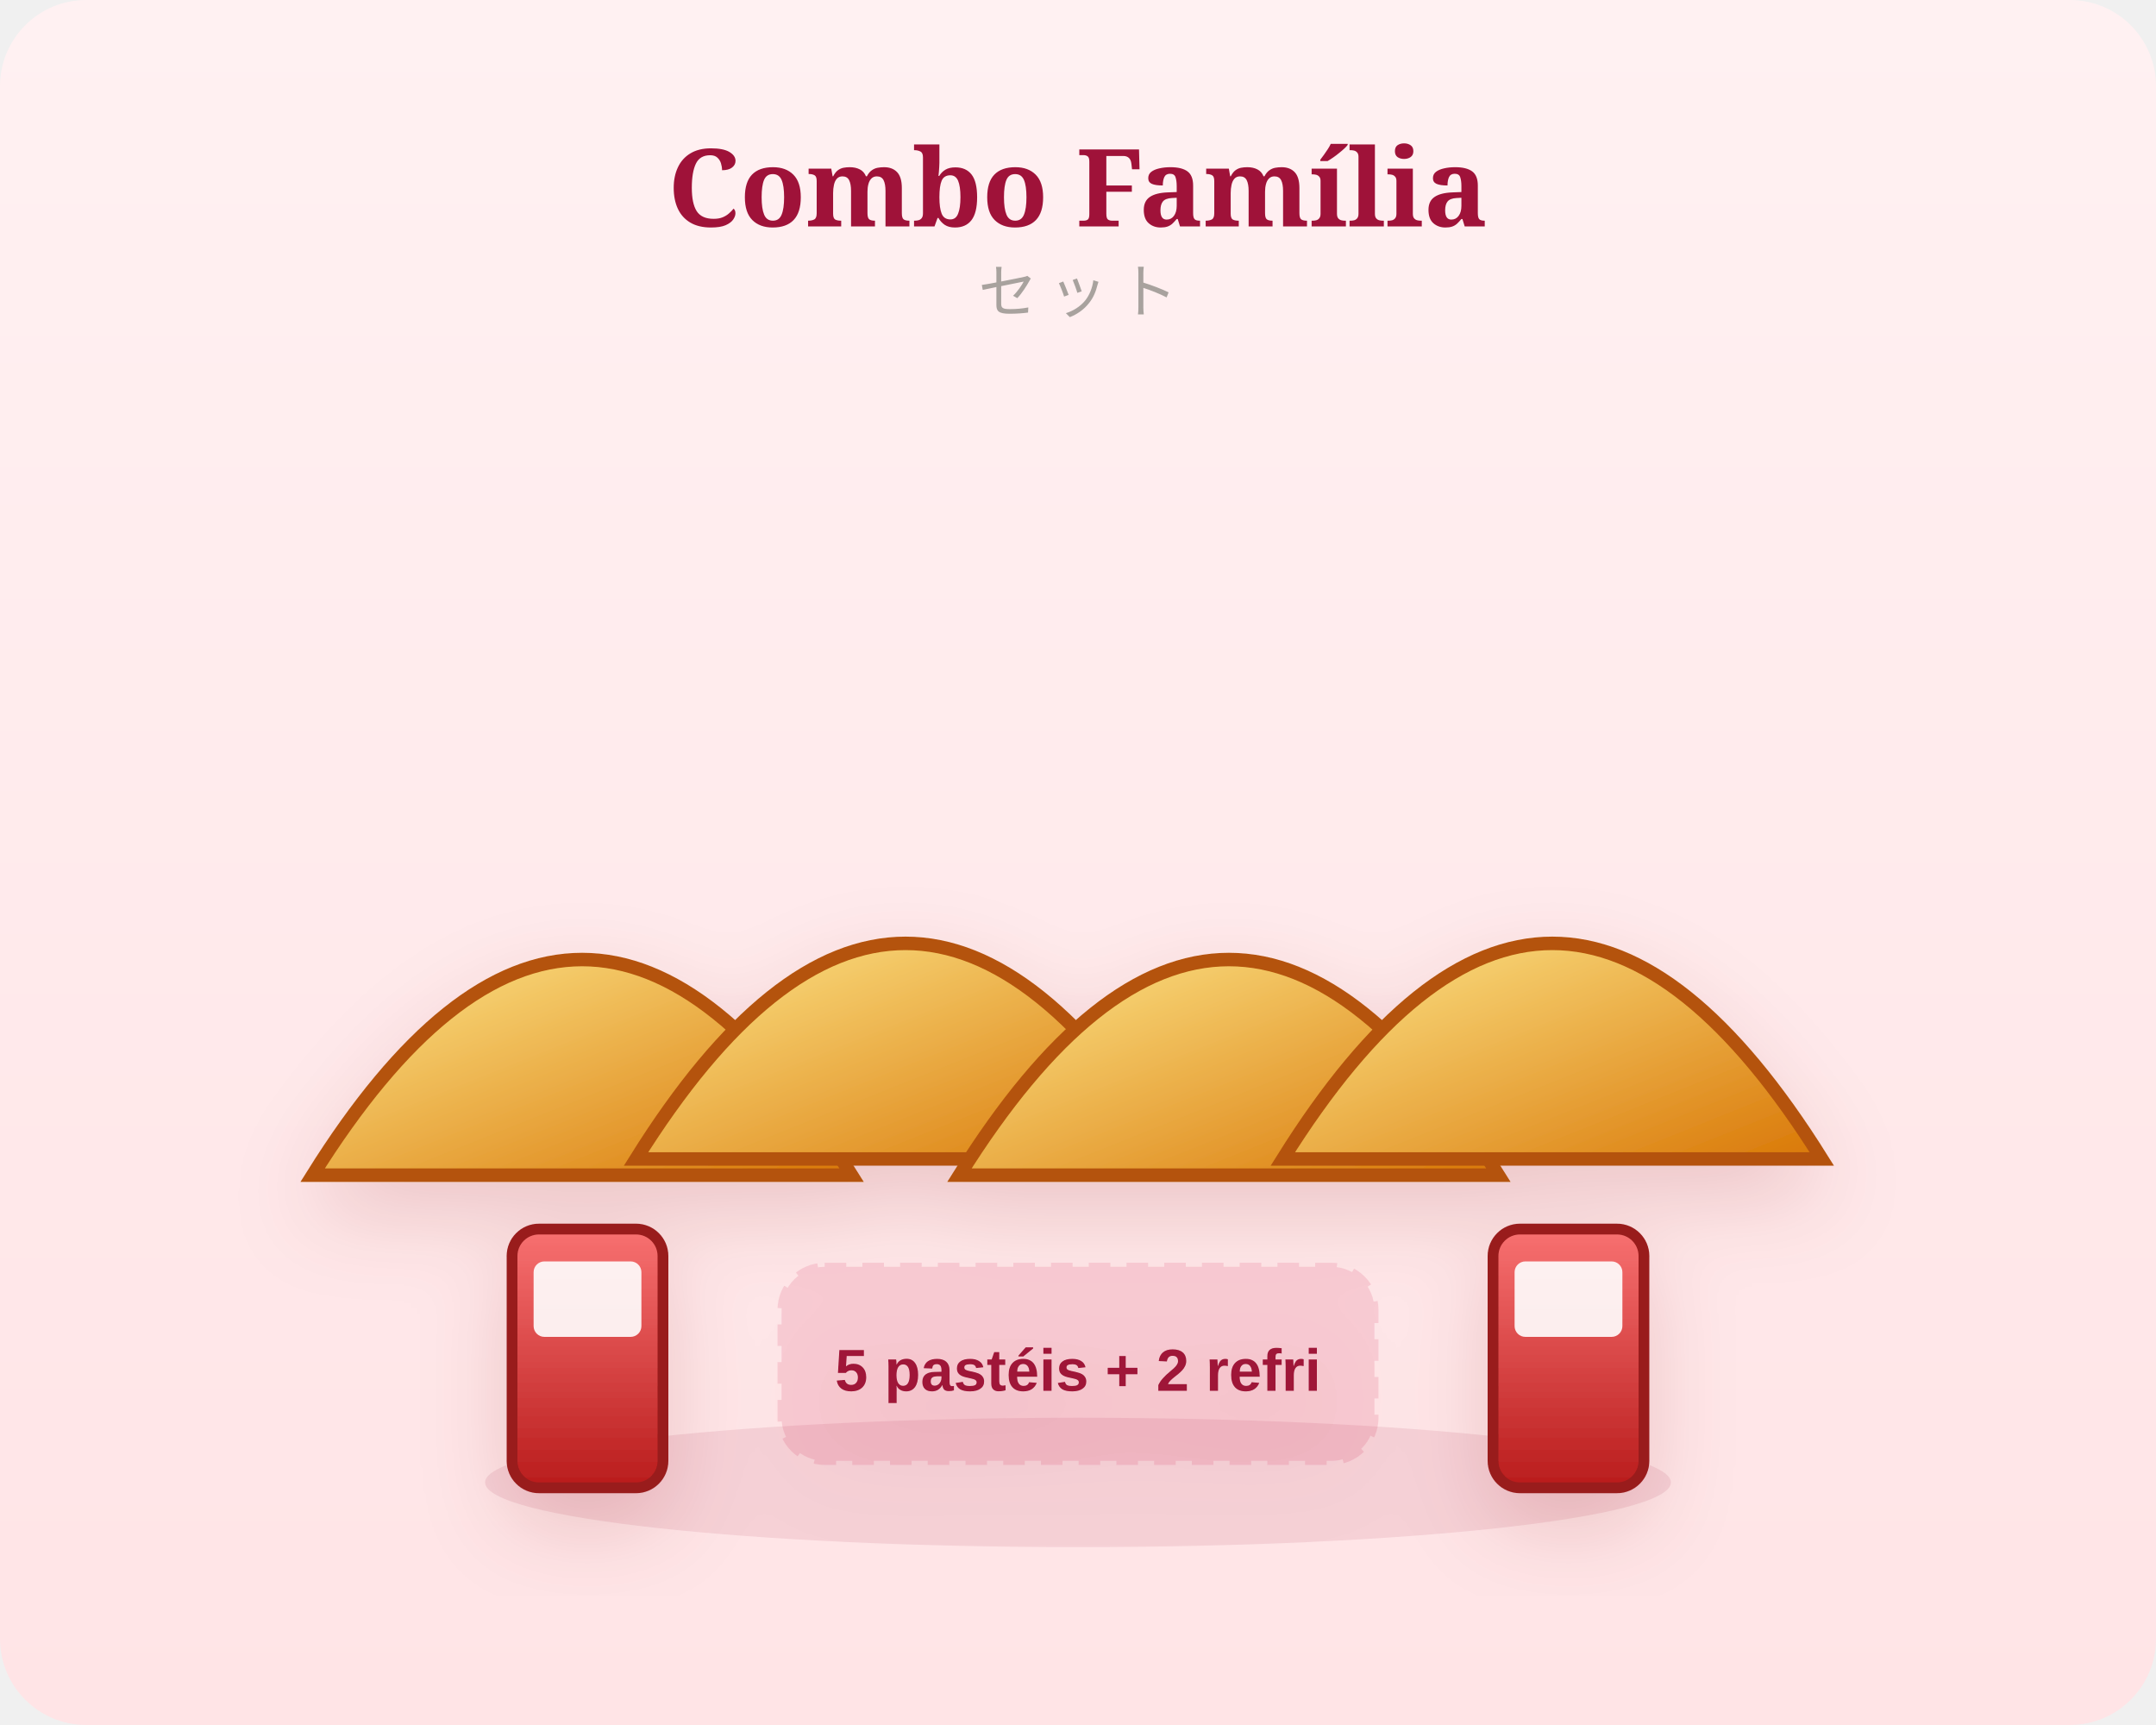
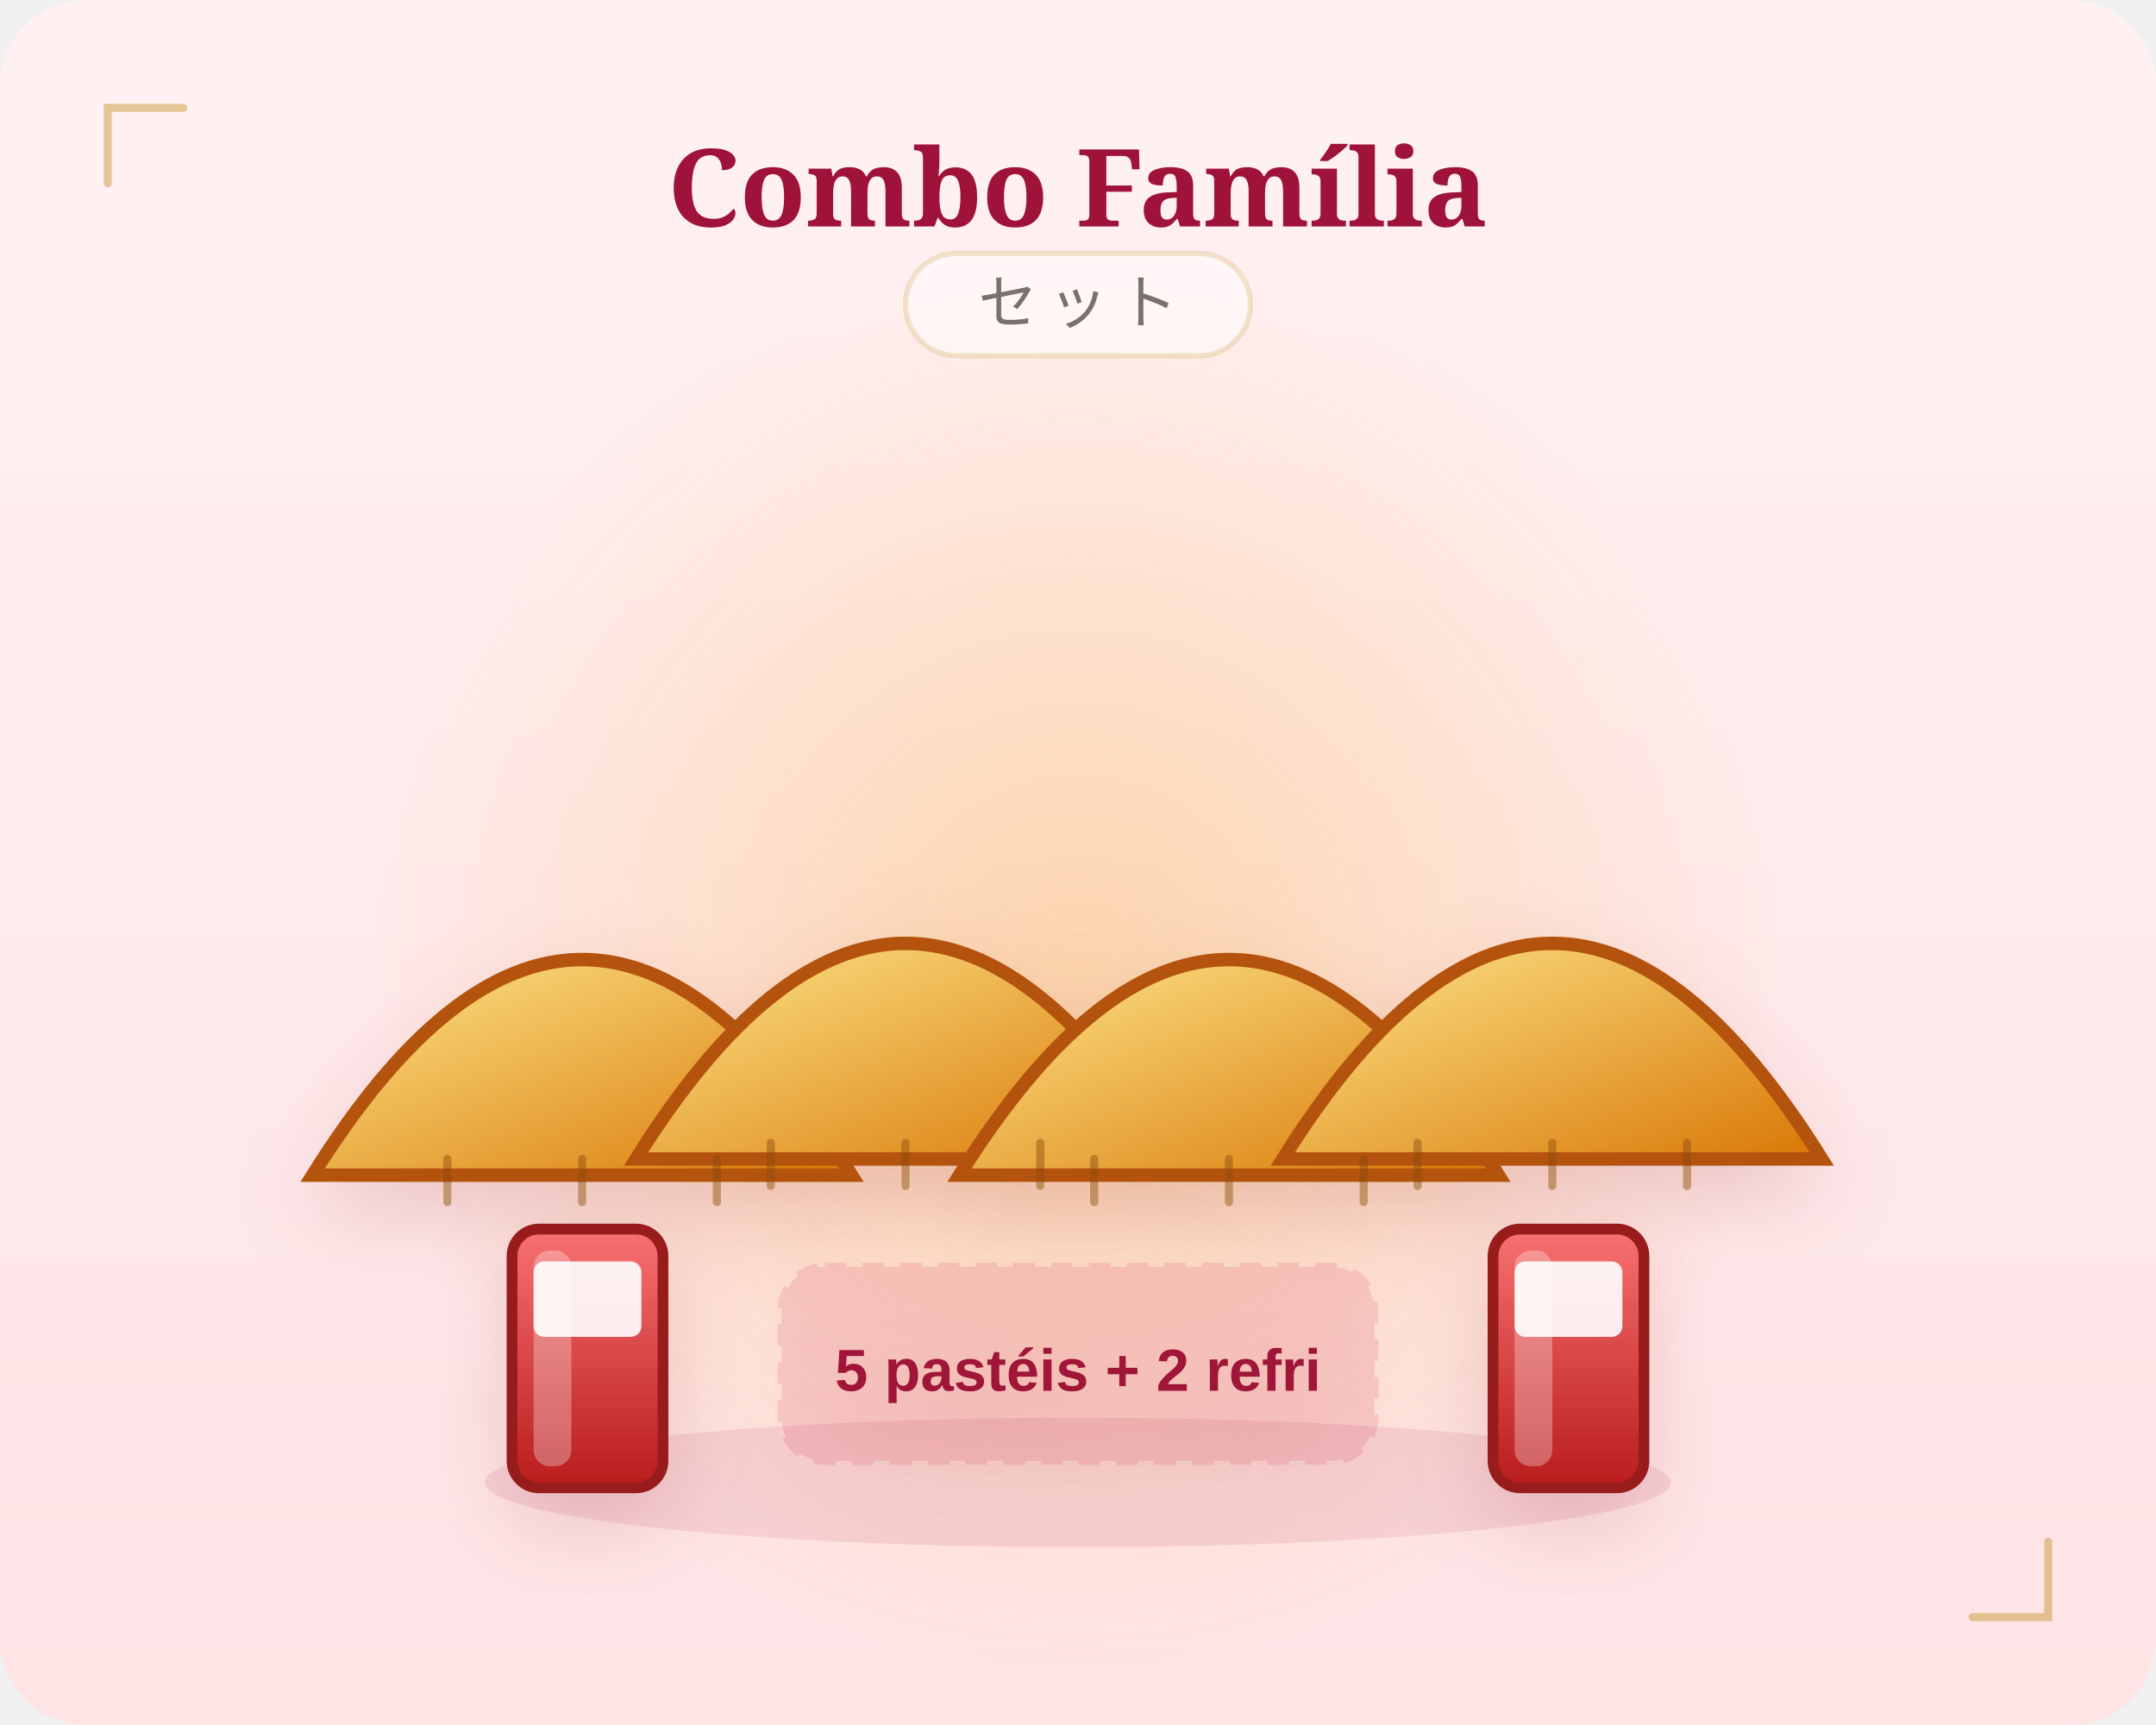
<svg xmlns="http://www.w3.org/2000/svg" viewBox="0 0 400 320">
  <defs>
    <linearGradient id="bg" x1="0" y1="0" x2="0" y2="1">
      <stop offset="0%" stop-color="#fff1f2" />
      <stop offset="100%" stop-color="#ffe4e6" />
    </linearGradient>
    <linearGradient id="crust" x1="0" y1="0" x2="1" y2="1">
      <stop offset="0%" stop-color="#fde68a" />
      <stop offset="100%" stop-color="#d97706" />
    </linearGradient>
    <linearGradient id="can" x1="0" y1="0" x2="0" y2="1">
      <stop offset="0%" stop-color="#f87171" />
      <stop offset="100%" stop-color="#b91c1c" />
    </linearGradient>
+     <radialGradient id="spotlight" cx="50%" cy="50%" r="50%">
+       <stop offset="0%" stop-color="#f59e0b" stop-opacity=".28" />
+       <stop offset="100%" stop-color="#f59e0b" stop-opacity="0" />
+     </radialGradient>
    <filter id="shadow" x="-20%" y="-20%" width="140%" height="140%">
      <feDropShadow dx="0" dy="6" stdDeviation="8" flood-color="#7f1d1d" flood-opacity=".15" />
    </filter>
  </defs>
  <rect width="400" height="320" fill="url(#bg)" rx="16" />
+   <g stroke="#b8860b" stroke-width="1.5" opacity=".4" fill="none" stroke-linecap="round">
+     <path d="M20 34 V20 H34" />
+     <path d="M380 286 V300 H366" />
+   </g>
+   <circle cx="200" cy="180" r="130" fill="url(#spotlight)" />
  <ellipse cx="200" cy="275" rx="110" ry="12" fill="#9f1239" opacity=".1" />
  <g filter="url(#shadow)">
    <path d="M58 218 Q108 138 158 218 Z" fill="url(#crust)" stroke="#b45309" stroke-width="2.5" />
    <path d="M118 215 Q168 135 218 215 Z" fill="url(#crust)" stroke="#b45309" stroke-width="2.5" />
    <path d="M178 218 Q228 138 278 218 Z" fill="url(#crust)" stroke="#b45309" stroke-width="2.5" />
    <path d="M238 215 Q288 135 338 215 Z" fill="url(#crust)" stroke="#b45309" stroke-width="2.5" />
+     <g stroke="#8a4a0a" stroke-width="1.5" opacity=".45" stroke-linecap="round">
+       <line x1="83" y1="215" x2="83" y2="223" />
+       <line x1="108" y1="215" x2="108" y2="223" />
+       <line x1="133" y1="215" x2="133" y2="223" />
+       <line x1="203" y1="215" x2="203" y2="223" />
+       <line x1="228" y1="215" x2="228" y2="223" />
+       <line x1="253" y1="215" x2="253" y2="223" />
+       <line x1="143" y1="212" x2="143" y2="220" />
+       <line x1="168" y1="212" x2="168" y2="220" />
+       <line x1="193" y1="212" x2="193" y2="220" />
+       <line x1="263" y1="212" x2="263" y2="220" />
+       <line x1="288" y1="212" x2="288" y2="220" />
+       <line x1="313" y1="212" x2="313" y2="220" />
+     </g>
    <rect x="95" y="228" width="28" height="48" rx="5" fill="url(#can)" stroke="#991b1b" stroke-width="2" />
    <rect x="277" y="228" width="28" height="48" rx="5" fill="url(#can)" stroke="#991b1b" stroke-width="2" />
+     <rect x="99" y="232" width="7" height="40" rx="3" fill="#fff" opacity=".3" />
+     <rect x="281" y="232" width="7" height="40" rx="3" fill="#fff" opacity=".3" />
    <rect x="99" y="234" width="20" height="14" rx="2" fill="#fff" opacity=".9" />
    <rect x="281" y="234" width="20" height="14" rx="2" fill="#fff" opacity=".9" />
    <rect x="145" y="235" width="110" height="36" rx="8" fill="#c41e3a" opacity=".12" stroke="#c41e3a" stroke-width="1.5" stroke-dasharray="4 3" />
    <text x="200" y="258" text-anchor="middle" font-family="Arial,sans-serif" font-size="11" font-weight="700" fill="#9f1239">5 pastéis + 2 refri</text>
  </g>
  <text x="200" y="42" text-anchor="middle" font-family="Georgia,serif" font-size="20" font-weight="700" fill="#9f1239">Combo Família</text>
-   <text x="200" y="58" text-anchor="middle" font-family="Arial,sans-serif" font-size="11" fill="#a8a29e" letter-spacing="2">セット</text>
+   <rect x="168" y="47" width="64" height="19" rx="9.5" fill="#fff" opacity=".5" stroke="#b8860b" stroke-width="1" stroke-opacity=".35" />
+   <text x="200" y="60" text-anchor="middle" font-family="Arial,sans-serif" font-size="11" fill="#78716c" letter-spacing="2">セット</text>
</svg>
